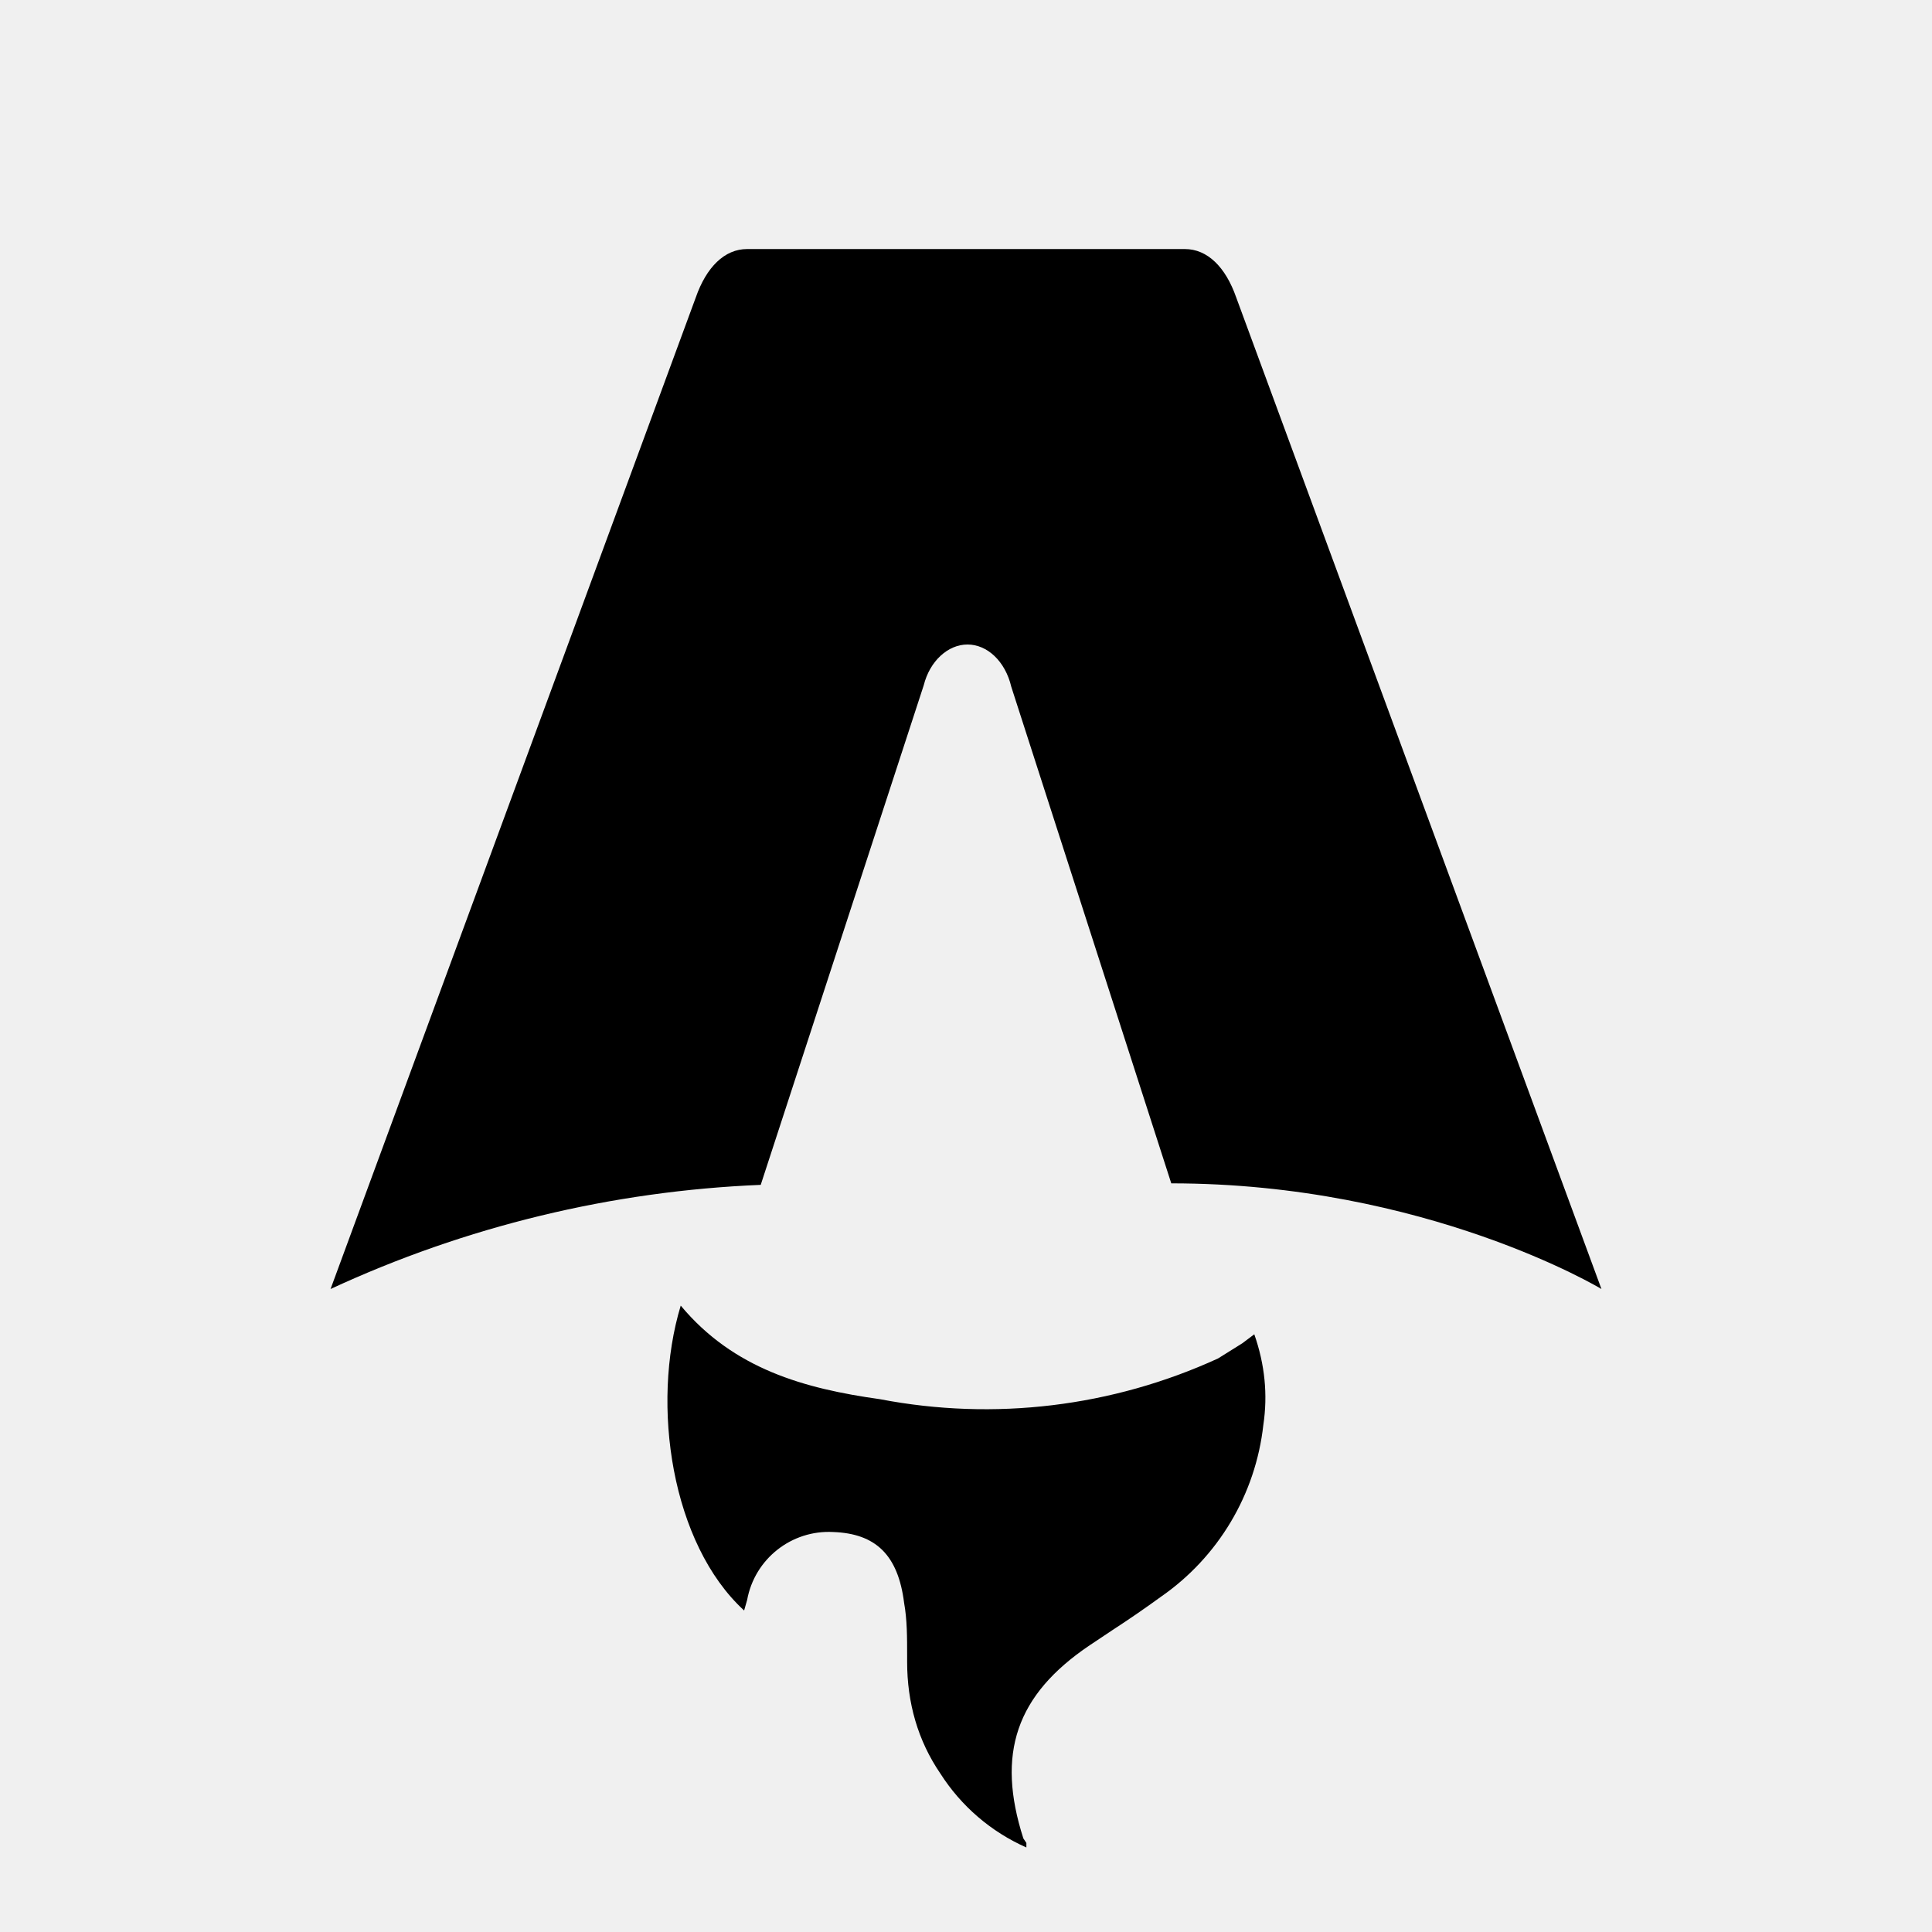
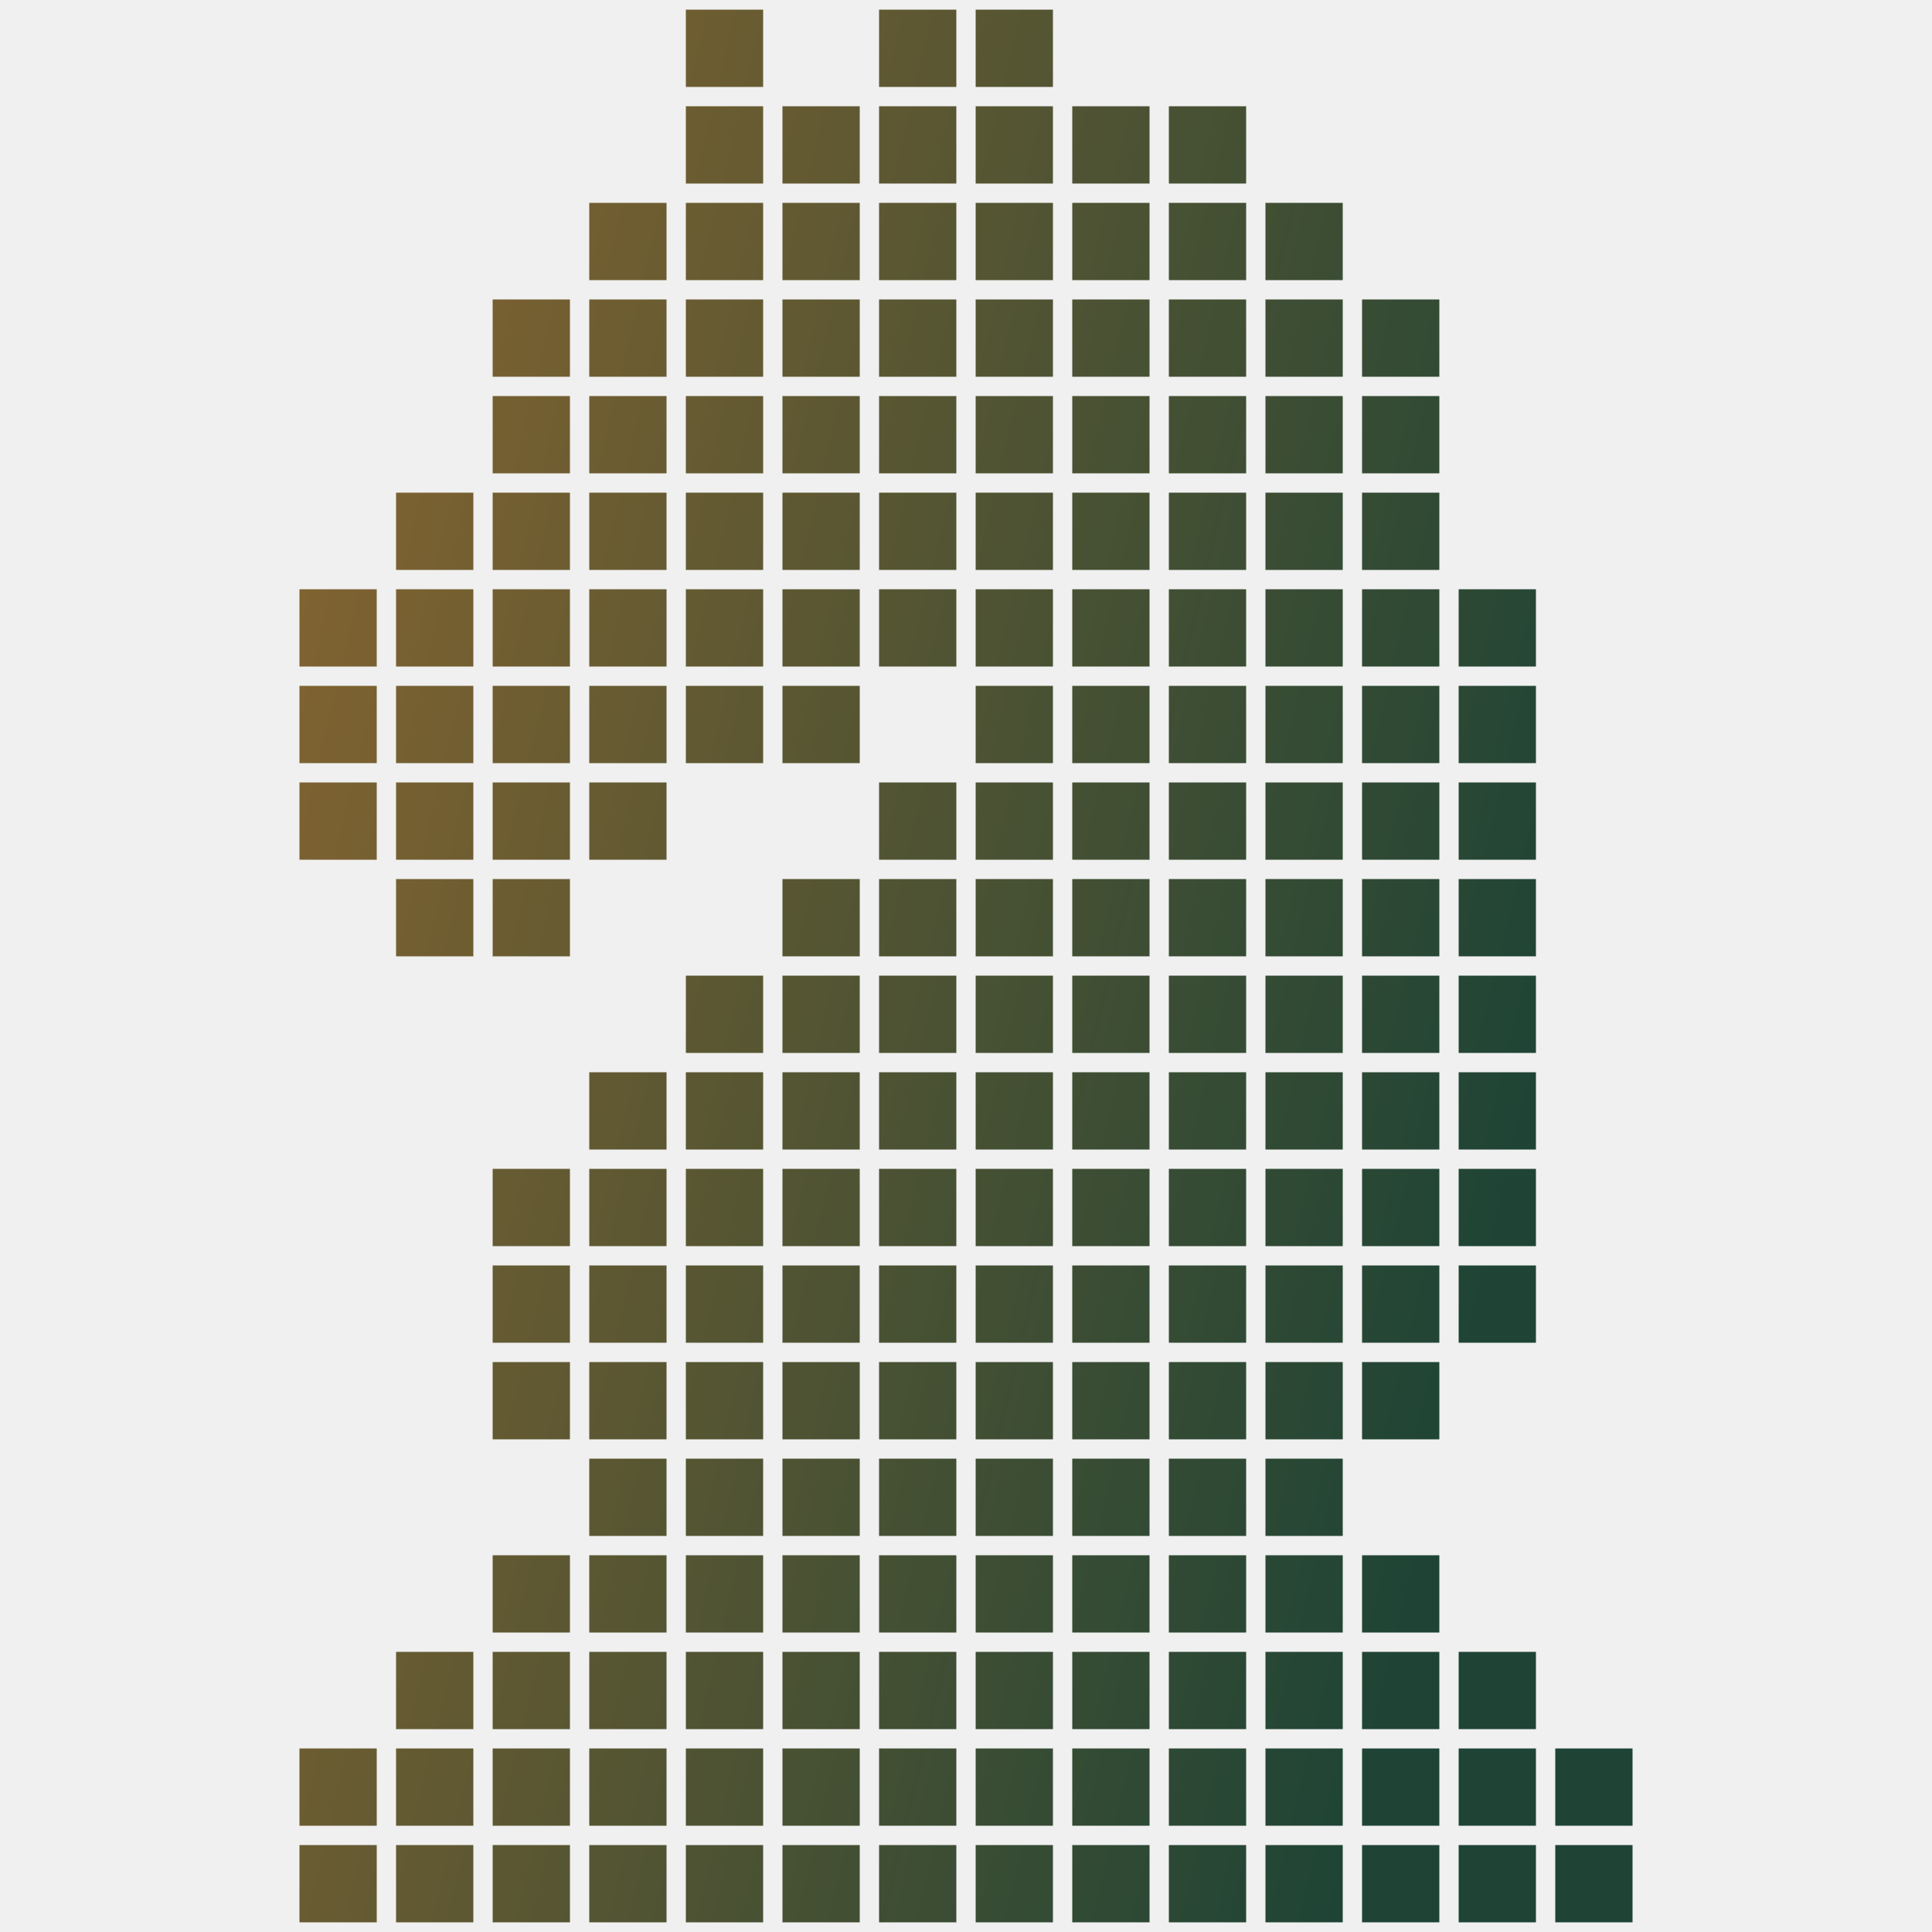
- <svg xmlns="http://www.w3.org/2000/svg" fill="none" viewBox="0 0 128 128">
-   <path d="M50.4 78.5a75.1 75.1 0 0 0-28.5 6.9l24.2-65.7c.7-2 1.9-3.2 3.4-3.2h29c1.5 0 2.7 1.2 3.4 3.2l24.2 65.7s-11.6-7-28.5-7L67 45.5c-.4-1.7-1.6-2.8-2.9-2.8-1.3 0-2.5 1.1-2.9 2.7L50.4 78.5Zm-1.1 28.2Zm-4.2-20.2c-2 6.6-.6 15.8 4.2 20.2a17.5 17.5 0 0 1 .2-.7 5.5 5.5 0 0 1 5.7-4.5c2.8.1 4.3 1.5 4.7 4.7.2 1.1.2 2.3.2 3.5v.4c0 2.7.7 5.2 2.2 7.4a13 13 0 0 0 5.7 4.9v-.3l-.2-.3c-1.8-5.6-.5-9.5 4.4-12.8l1.5-1a73 73 0 0 0 3.2-2.2 16 16 0 0 0 6.8-11.4c.3-2 .1-4-.6-6l-.8.6-1.6 1a37 37 0 0 1-22.4 2.7c-5-.7-9.7-2-13.2-6.2Z" />
+ <svg xmlns="http://www.w3.org/2000/svg" viewBox="-30 0 200 200">
  <style>
-         path { fill: #000; }
-         @media (prefers-color-scheme: dark) {
-             path { fill: #FFF; }
-         }
+         .a { stop-color: #8a6630 } .b { stop-color: #1f4435 }
+         @media (prefers-color-scheme: dark) { .a { stop-color: #d4b37a } .b { stop-color: #efe6d0 } }
    </style>
+   <defs>
+     <linearGradient id="g" x1="0" y1="0" x2="1" y2="0.35">
+       <stop offset="0" class="a" />
+       <stop offset="1" class="b" />
+     </linearGradient>
+   </defs>
+   <path fill="url(#g)" d="M41 1h8v8h-8zM61 1h8v8h-8zM71 1h8v8h-8zM41 11h8v8h-8zM51 11h8v8h-8zM61 11h8v8h-8zM71 11h8v8h-8zM81 11h8v8h-8zM91 11h8v8h-8zM31 21h8v8h-8zM41 21h8v8h-8zM51 21h8v8h-8zM61 21h8v8h-8zM71 21h8v8h-8zM81 21h8v8h-8zM91 21h8v8h-8zM101 21h8v8h-8zM21 31h8v8h-8zM31 31h8v8h-8zM41 31h8v8h-8zM51 31h8v8h-8zM61 31h8v8h-8zM71 31h8v8h-8zM81 31h8v8h-8zM91 31h8v8h-8zM101 31h8v8h-8zM111 31h8v8h-8zM21 41h8v8h-8zM31 41h8v8h-8zM41 41h8v8h-8zM51 41h8v8h-8zM61 41h8v8h-8zM71 41h8v8h-8zM81 41h8v8h-8zM91 41h8v8h-8zM101 41h8v8h-8zM111 41h8v8h-8zM11 51h8v8h-8zM21 51h8v8h-8zM31 51h8v8h-8zM41 51h8v8h-8zM51 51h8v8h-8zM61 51h8v8h-8zM71 51h8v8h-8zM81 51h8v8h-8zM91 51h8v8h-8zM101 51h8v8h-8zM111 51h8v8h-8zM1 61h8v8h-8zM11 61h8v8h-8zM21 61h8v8h-8zM31 61h8v8h-8zM41 61h8v8h-8zM51 61h8v8h-8zM61 61h8v8h-8zM71 61h8v8h-8zM81 61h8v8h-8zM91 61h8v8h-8zM101 61h8v8h-8zM111 61h8v8h-8zM121 61h8v8h-8zM1 71h8v8h-8zM11 71h8v8h-8zM21 71h8v8h-8zM31 71h8v8h-8zM41 71h8v8h-8zM51 71h8v8h-8zM71 71h8v8h-8zM81 71h8v8h-8zM91 71h8v8h-8zM101 71h8v8h-8zM111 71h8v8h-8zM121 71h8v8h-8zM1 81h8v8h-8zM11 81h8v8h-8zM21 81h8v8h-8zM31 81h8v8h-8zM61 81h8v8h-8zM71 81h8v8h-8zM81 81h8v8h-8zM91 81h8v8h-8zM101 81h8v8h-8zM111 81h8v8h-8zM121 81h8v8h-8zM11 91h8v8h-8zM21 91h8v8h-8zM51 91h8v8h-8zM61 91h8v8h-8zM71 91h8v8h-8zM81 91h8v8h-8zM91 91h8v8h-8zM101 91h8v8h-8zM111 91h8v8h-8zM121 91h8v8h-8zM41 101h8v8h-8zM51 101h8v8h-8zM61 101h8v8h-8zM71 101h8v8h-8zM81 101h8v8h-8zM91 101h8v8h-8zM101 101h8v8h-8zM111 101h8v8h-8zM121 101h8v8h-8zM31 111h8v8h-8zM41 111h8v8h-8zM51 111h8v8h-8zM61 111h8v8h-8zM71 111h8v8h-8zM81 111h8v8h-8zM91 111h8v8h-8zM101 111h8v8h-8zM111 111h8v8h-8zM121 111h8v8h-8zM21 121h8v8h-8zM31 121h8v8h-8zM41 121h8v8h-8zM51 121h8v8h-8zM61 121h8v8h-8zM71 121h8v8h-8zM81 121h8v8h-8zM91 121h8v8h-8zM101 121h8v8h-8zM111 121h8v8h-8zM121 121h8v8h-8zM21 131h8v8h-8zM31 131h8v8h-8zM41 131h8v8h-8zM51 131h8v8h-8zM61 131h8v8h-8zM71 131h8v8h-8zM81 131h8v8h-8zM91 131h8v8h-8zM101 131h8v8h-8zM111 131h8v8h-8zM121 131h8v8h-8zM21 141h8v8h-8zM31 141h8v8h-8zM41 141h8v8h-8zM51 141h8v8h-8zM61 141h8v8h-8zM71 141h8v8h-8zM81 141h8v8h-8zM91 141h8v8h-8zM101 141h8v8h-8zM111 141h8v8h-8zM31 151h8v8h-8zM41 151h8v8h-8zM51 151h8v8h-8zM61 151h8v8h-8zM71 151h8v8h-8zM81 151h8v8h-8zM91 151h8v8h-8zM101 151h8v8h-8zM21 161h8v8h-8zM31 161h8v8h-8zM41 161h8v8h-8zM51 161h8v8h-8zM61 161h8v8h-8zM71 161h8v8h-8zM81 161h8v8h-8zM91 161h8v8h-8zM101 161h8v8h-8zM111 161h8v8h-8zM11 171h8v8h-8zM21 171h8v8h-8zM31 171h8v8h-8zM41 171h8v8h-8zM51 171h8v8h-8zM61 171h8v8h-8zM71 171h8v8h-8zM81 171h8v8h-8zM91 171h8v8h-8zM101 171h8v8h-8zM111 171h8v8h-8zM121 171h8v8h-8zM1 181h8v8h-8zM11 181h8v8h-8zM21 181h8v8h-8zM31 181h8v8h-8zM41 181h8v8h-8zM51 181h8v8h-8zM61 181h8v8h-8zM71 181h8v8h-8zM81 181h8v8h-8zM91 181h8v8h-8zM101 181h8v8h-8zM111 181h8v8h-8zM121 181h8v8h-8zM131 181h8v8h-8zM1 191h8v8h-8zM11 191h8v8h-8zM21 191h8v8h-8zM31 191h8v8h-8zM41 191h8v8h-8zM51 191h8v8h-8zM61 191h8v8h-8zM71 191h8v8h-8zM81 191h8v8h-8zM91 191h8v8h-8zM101 191h8v8h-8zM111 191h8v8h-8zM121 191h8v8h-8zM131 191h8v8h-8z" />
</svg>
